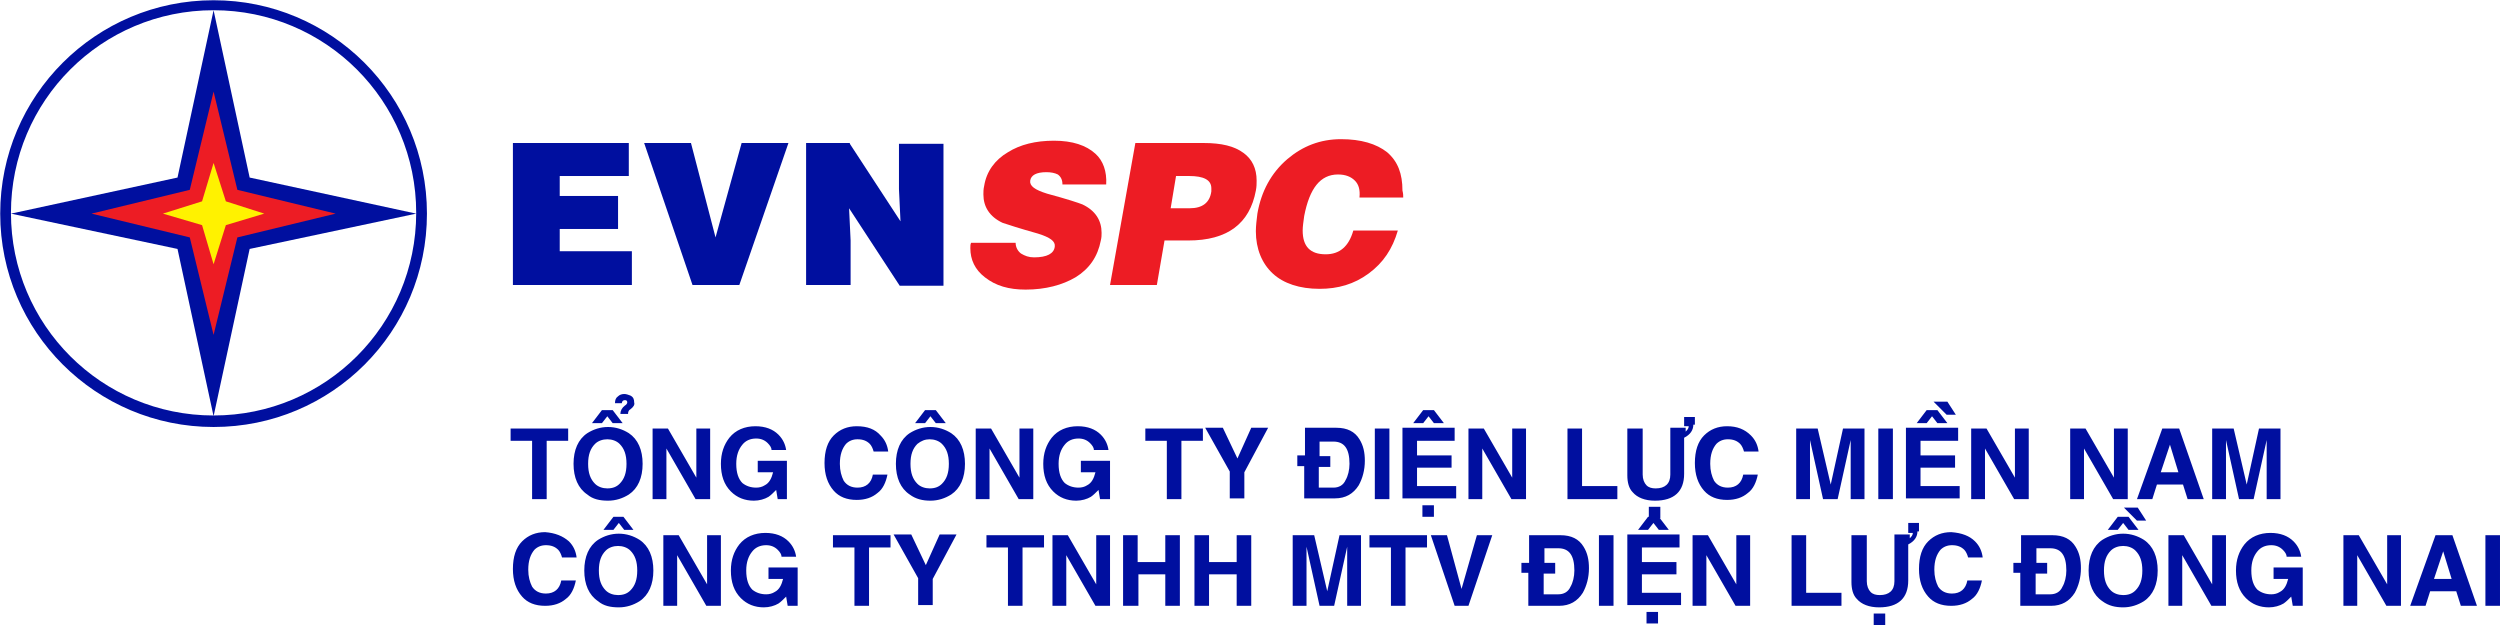
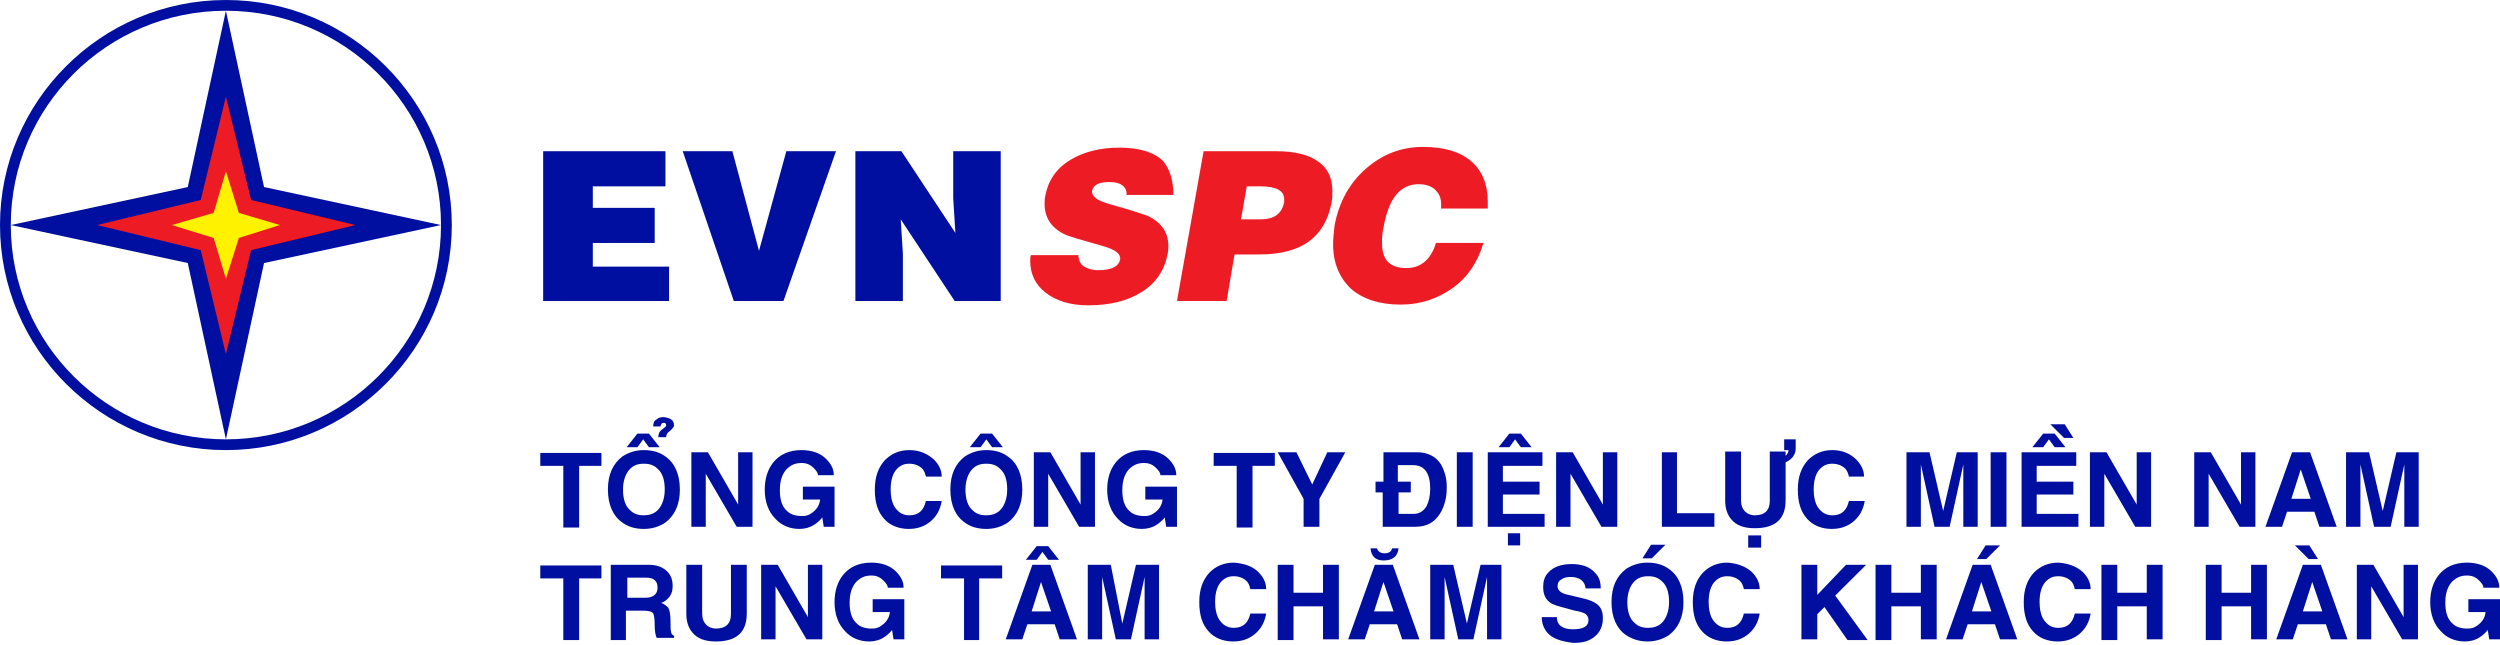
- <svg xmlns="http://www.w3.org/2000/svg" width="3166" height="792" viewBox="0 0 3166 792" fill="none">
-   <path fill-rule="evenodd" clip-rule="evenodd" d="M527.077 270.54L316.159 315.252L270.476 527.146L224.793 315.252L13.874 270.54L224.793 224.856L270.476 12.962L316.159 224.856L527.077 270.54Z" fill="#000F9F" />
-   <path fill-rule="evenodd" clip-rule="evenodd" d="M270.476 424.108L240.345 300.665L115.932 270.533L240.345 240.402L270.476 115.987L300.607 240.402L425.021 270.533L300.607 300.665L270.476 424.108Z" fill="#ED1C24" />
-   <path fill-rule="evenodd" clip-rule="evenodd" d="M270.476 0.318C419.188 0.318 540.685 120.845 540.685 270.532C540.685 420.218 420.16 540.745 270.476 540.745C121.764 540.745 0.268 420.218 0.268 270.532C0.268 120.845 121.764 0.318 270.476 0.318ZM270.476 12.954C128.568 12.954 13.875 127.649 13.875 269.56C13.875 411.47 128.568 526.165 270.476 526.165C412.384 526.165 527.077 411.47 527.077 269.56C527.077 127.649 412.384 12.954 270.476 12.954Z" fill="#000F9F" />
-   <path fill-rule="evenodd" clip-rule="evenodd" d="M270.478 334.675L255.898 285.104L206.328 270.524L255.898 254.972L270.478 206.373L286.029 254.972L334.627 270.524L286.029 285.104L270.478 334.675Z" fill="#FFF200" />
-   <path d="M799.228 360.925H649.545V181.106H796.312V222.902H708.835V248.174H782.705V289.97H708.835V318.157H800.2V360.925H799.228Z" fill="#000F9F" />
-   <path d="M876.988 360.925L815.753 181.106H875.044L906.147 300.662L939.194 181.106H998.485L936.278 360.925H876.988Z" fill="#000F9F" />
-   <path d="M1076.24 182.078L1140.39 280.249L1138.45 239.426V182.078H1194.82V361.896H1139.42L1075.27 263.726L1077.21 304.549V360.924H1020.84V181.106H1076.24V182.078Z" fill="#000F9F" />
-   <path d="M1400.88 233.588H1345.48C1345.48 227.756 1343.54 223.868 1339.65 220.952C1335.76 219.008 1330.9 218.036 1325.07 218.036C1312.43 218.036 1305.63 221.924 1304.66 228.728C1303.68 235.532 1310.49 240.392 1326.04 245.252C1351.31 252.056 1365.89 256.916 1370.75 258.86C1387.27 266.636 1395.05 279.272 1395.05 294.824C1395.05 297.74 1395.05 300.656 1394.08 304.544C1390.19 324.955 1379.5 340.507 1362 351.199C1345.48 360.919 1324.1 366.751 1298.82 366.751C1277.44 366.751 1260.92 361.891 1247.31 351.199C1234.67 341.479 1228.84 328.843 1228.84 314.263C1228.84 311.347 1228.84 309.403 1229.81 307.459H1286.19C1286.19 313.291 1289.1 318.152 1292.99 321.068C1297.85 323.984 1302.71 325.927 1309.52 325.927C1326.04 325.927 1334.79 321.067 1335.76 312.319C1336.73 305.515 1329.93 300.656 1314.38 295.796C1290.08 288.992 1275.5 284.132 1269.66 282.188C1253.14 274.412 1245.37 261.776 1245.37 246.224C1245.37 243.308 1245.37 239.42 1246.34 235.532C1249.25 217.064 1259.95 202.484 1276.47 192.764C1292.02 183.045 1311.46 178.185 1334.79 178.185C1358.11 178.185 1375.61 184.017 1387.27 194.709C1396.99 203.456 1401.85 217.064 1400.88 233.588Z" fill="#ED1C24" />
-   <path d="M1465.03 360.925H1405.74L1437.82 181.106H1524.32C1546.68 181.106 1563.2 184.995 1574.87 193.743C1585.56 201.518 1591.39 213.182 1591.39 228.734C1591.39 232.622 1591.39 236.51 1590.42 241.37C1582.64 283.166 1554.45 304.549 1504.88 304.549H1474.75L1465.03 360.925ZM1482.53 263.726H1506.83C1522.38 263.726 1532.1 256.922 1534.04 242.342C1534.04 241.37 1534.04 240.398 1534.04 238.454C1534.04 227.762 1524.32 222.902 1505.85 222.902H1489.33L1482.53 263.726Z" fill="#ED1C24" />
-   <path d="M1777.04 250.117H1721.64C1722.61 240.397 1720.66 233.593 1715.8 228.733C1710.94 223.873 1704.14 220.957 1694.42 220.957C1672.06 220.957 1658.46 238.453 1651.65 273.445C1650.68 280.249 1649.71 287.053 1649.71 291.913C1649.71 312.324 1659.43 322.044 1678.87 322.044C1696.36 322.044 1708.03 312.324 1713.86 291.913H1770.23C1763.43 315.24 1751.77 332.736 1733.3 346.344C1714.83 359.952 1694.42 365.784 1671.09 365.784C1645.82 365.784 1625.41 358.98 1611.8 346.344C1598.19 333.708 1590.42 315.24 1590.42 292.884C1590.42 286.08 1591.39 278.305 1592.36 270.529C1597.22 242.341 1609.86 219.013 1630.27 201.517C1649.71 184.994 1672.07 176.246 1698.31 176.246C1723.58 176.246 1743.02 182.078 1756.63 192.77C1770.23 204.433 1776.07 219.985 1776.07 241.369C1777.04 245.257 1777.04 247.201 1777.04 250.117Z" fill="#ED1C24" />
-   <path d="M692.314 558.248V632.119H673.846V558.248H646.631V542.696H719.529V558.248H692.314ZM743.828 626.287C732.165 618.511 726.333 604.903 726.333 587.408C726.333 569.912 732.165 556.304 743.828 548.528C751.604 543.668 760.352 540.752 770.072 540.752C779.792 540.752 788.539 543.668 796.315 548.528C807.978 556.304 813.811 569.912 813.811 587.408C813.811 604.903 807.978 618.511 796.315 626.287C788.539 631.147 779.792 634.063 770.072 634.063C759.38 634.063 750.632 632.119 743.828 626.287ZM753.548 562.136C747.716 567.968 744.8 575.744 744.8 587.408C744.8 599.072 747.716 606.847 753.548 612.679C757.436 616.567 763.268 618.511 769.099 618.511C775.903 618.511 780.764 616.567 784.651 612.679C790.483 606.847 793.399 599.072 793.399 587.408C793.399 575.744 790.483 567.968 784.651 562.136C780.764 558.248 774.931 556.304 769.099 556.304C763.268 556.304 757.436 558.248 753.548 562.136ZM775.903 519.368L788.539 535.892H775.903L769.099 527.144L762.296 535.892H749.66L762.296 519.368H775.903ZM798.259 518.396C796.315 519.368 795.343 521.312 795.343 524.228H785.623C785.623 520.34 787.567 516.452 791.455 513.536C793.399 512.564 794.371 510.62 794.371 509.648C794.371 507.705 793.399 506.732 791.455 506.732C789.511 506.732 787.567 507.705 787.567 510.621H778.819C778.819 506.733 779.791 503.816 782.707 501.872C784.651 499.928 787.567 498.957 790.483 498.957C793.399 498.957 795.343 499.929 798.259 500.901C802.147 502.845 803.119 505.761 803.119 509.648C804.091 512.564 802.147 515.48 798.259 518.396ZM881.849 604.903V542.696H899.344V632.119H880.877L843.942 567.968V632.119H826.446V542.696H845.886L881.849 604.903ZM959.607 599.071V583.52H996.542V632.119H984.878L982.934 620.455C979.046 624.343 976.13 627.259 973.214 629.203C968.354 632.119 961.551 634.063 954.747 634.063C943.083 634.063 933.364 630.175 925.588 622.399C916.84 613.651 912.952 601.987 912.952 587.408C912.952 573.8 916.84 563.108 923.644 554.36C931.42 544.64 943.083 539.78 956.691 539.78C969.326 539.78 979.046 543.668 985.85 550.472C991.682 556.304 994.598 563.108 995.57 569.912H977.102C977.102 566.996 975.158 564.08 972.243 561.164C968.355 557.276 963.495 555.332 957.663 555.332C949.887 555.332 944.055 558.248 940.167 563.108C935.308 568.94 932.391 576.716 932.391 587.408C932.391 599.072 935.308 606.847 940.167 611.707C945.027 615.595 950.859 617.539 957.663 617.539C961.551 617.539 965.438 616.567 968.354 614.623C974.186 611.707 977.103 605.876 979.046 598.1H959.607V599.071ZM1115.12 551.444C1120.95 557.276 1123.87 564.08 1124.84 571.856H1106.37C1105.4 567.968 1103.46 564.08 1101.52 562.136C1097.63 558.248 1092.77 556.304 1085.96 556.304C1080.13 556.304 1075.27 558.248 1071.38 562.136C1066.52 567.968 1063.61 575.744 1063.61 587.408C1063.61 596.156 1065.55 602.959 1068.47 608.791C1072.36 614.623 1078.19 617.539 1085.96 617.539C1096.66 617.539 1103.46 611.707 1105.4 601.015H1123.87C1121.93 610.735 1118.04 619.483 1111.23 624.343C1104.43 630.175 1095.68 633.091 1084.99 633.091C1072.36 633.091 1062.64 629.203 1055.83 621.427C1048.06 612.679 1044.17 601.015 1044.17 586.436C1044.17 570.884 1048.06 559.22 1055.83 551.444C1063.61 543.668 1073.33 539.78 1084.99 539.78C1098.6 539.78 1108.32 543.668 1115.12 551.444ZM1152.06 626.287C1140.39 618.511 1134.56 604.903 1134.56 587.408C1134.56 569.912 1140.39 556.304 1152.06 548.528C1159.83 543.668 1168.58 540.752 1178.3 540.752C1188.02 540.752 1196.77 543.668 1204.54 548.528C1216.21 556.304 1222.04 569.912 1222.04 587.408C1222.04 604.903 1216.21 618.511 1204.54 626.287C1196.77 631.147 1188.02 634.063 1178.3 634.063C1168.58 634.063 1159.83 632.119 1152.06 626.287ZM1161.78 562.136C1155.95 567.968 1153.03 575.744 1153.03 587.408C1153.03 599.072 1155.95 606.847 1161.78 612.679C1165.67 616.567 1171.5 618.511 1177.33 618.511C1184.13 618.511 1188.99 616.567 1192.88 612.679C1198.71 606.847 1201.63 599.072 1201.63 587.408C1201.63 575.744 1198.71 567.968 1192.88 562.136C1188.99 558.248 1183.16 556.304 1177.33 556.304C1171.5 556.304 1166.64 558.248 1161.78 562.136ZM1185.1 519.368L1197.74 535.892H1185.1L1178.3 527.144L1171.5 535.892H1158.86L1171.5 519.368H1185.1ZM1291.05 604.903V542.696H1308.55V632.119H1290.08L1253.14 567.968V632.119H1235.65V542.696H1255.09L1291.05 604.903ZM1368.81 599.071V583.52H1405.74V632.119H1393.11L1391.16 620.455C1387.28 624.343 1384.36 627.259 1381.44 629.203C1376.58 632.119 1369.78 634.063 1362.98 634.063C1351.31 634.063 1341.59 630.175 1333.82 622.399C1325.07 613.651 1321.18 601.987 1321.18 587.408C1321.18 573.8 1325.07 563.108 1331.87 554.36C1339.65 544.64 1351.31 539.78 1364.92 539.78C1377.56 539.78 1387.28 543.668 1394.08 550.472C1399.91 556.304 1402.83 563.108 1403.8 569.912H1385.33C1385.33 566.996 1383.39 564.08 1380.47 561.164C1376.58 557.276 1371.72 555.332 1365.89 555.332C1358.12 555.332 1352.28 558.248 1348.4 563.108C1343.54 568.94 1340.62 576.716 1340.62 587.408C1340.62 599.072 1343.54 606.847 1348.4 611.707C1353.26 615.595 1359.09 617.539 1365.89 617.539C1369.78 617.539 1373.67 616.567 1376.58 614.623C1382.42 611.707 1385.33 605.876 1387.28 598.1H1368.81V599.071ZM1496.14 558.248V632.119H1477.67V558.248H1450.45V542.696H1523.35V558.248H1496.14ZM1575.84 598.1V631.147H1557.37V597.128L1526.27 541.724H1548.62L1567.09 580.604L1584.59 541.724H1605.97L1575.84 598.1ZM1652.63 590.323H1642.91V576.716H1652.63V541.724H1692.48C1706.08 541.724 1715.8 546.584 1721.64 556.304C1726.49 564.08 1728.44 572.828 1728.44 583.52C1728.44 595.184 1725.52 605.875 1720.66 614.623C1713.86 625.315 1704.14 631.147 1690.53 631.147H1651.65V590.323H1652.63ZM1670.12 577.688H1684.7V591.296H1670.12V617.539H1688.59C1695.39 617.539 1701.22 614.623 1704.14 607.819C1707.06 602.96 1709 595.184 1709 587.408C1709 567.968 1702.2 559.22 1688.59 559.22H1671.09V577.688H1670.12ZM1759.54 542.696V632.119H1741.07V542.696H1759.54ZM1842.16 542.696V558.248H1794.53V576.716H1838.27V592.268H1794.53V615.595H1844.1V631.147H1776.07V541.724H1842.16V542.696ZM1815.92 519.368L1828.55 535.892H1815.92L1809.11 527.144L1802.31 535.892H1789.67L1802.31 519.368H1815.92ZM1815.92 639.895V654.475H1801.34V639.895H1815.92ZM1915.06 604.903V542.696H1932.55V632.119H1914.09L1877.15 567.968V632.119H1859.66V542.696H1879.1L1915.06 604.903ZM2003.51 542.696V615.595H2048.22V632.119H1985.04V542.696H2003.51ZM2144.44 537.836C2144.44 544.64 2140.56 550.472 2132.78 554.36V600.043C2132.78 622.399 2120.15 634.063 2095.85 634.063C2083.21 634.063 2073.49 630.175 2067.66 623.371C2062.8 618.511 2060.85 610.735 2060.85 601.987V542.696H2080.29V601.015C2080.29 606.847 2082.24 611.707 2085.15 614.623C2088.07 617.539 2091.96 618.511 2096.82 618.511C2108.48 618.511 2115.29 612.679 2115.29 601.015V541.724H2134.73V546.584C2136.67 544.64 2138.61 542.696 2138.61 539.78H2132.78V528.116H2146.39V537.836H2144.44ZM2102.65 641.839V656.419H2088.07V641.839H2102.65ZM2217.34 551.444C2223.17 557.276 2226.09 564.08 2227.06 571.856H2208.59C2207.62 567.968 2205.68 564.08 2203.74 562.136C2199.85 558.248 2194.99 556.304 2188.18 556.304C2182.35 556.304 2177.49 558.248 2173.6 562.136C2168.74 567.968 2165.83 575.744 2165.83 587.408C2165.83 596.156 2167.77 602.959 2170.69 608.791C2174.58 614.623 2180.41 617.539 2188.18 617.539C2198.88 617.539 2205.68 611.707 2207.62 601.015H2226.09C2224.15 610.735 2220.26 619.483 2213.45 624.343C2206.65 630.175 2197.9 633.091 2187.21 633.091C2174.58 633.091 2164.86 629.203 2158.05 621.427C2150.28 612.679 2146.39 601.015 2146.39 586.436C2146.39 570.884 2150.28 559.22 2158.05 551.444C2165.83 543.668 2175.55 539.78 2187.21 539.78C2199.85 539.78 2209.57 543.668 2217.34 551.444ZM2361.19 542.696V632.119H2343.7V557.276L2327.18 632.119H2308.71L2292.18 557.276V632.119H2274.69V542.696H2301.9L2318.43 613.651L2333.98 542.696H2361.19ZM2397.16 542.696V632.119H2378.69V542.696H2397.16ZM2479.78 542.696V558.248H2432.15V576.716H2475.89V592.268H2432.15V615.595H2481.72V631.147H2413.68V541.724H2479.78V542.696ZM2453.53 519.368L2466.17 535.892H2453.53L2446.73 527.144L2439.92 535.892H2427.29L2439.92 519.368H2453.53ZM2465.2 525.2L2448.67 508.676H2466.17L2476.86 525.2H2465.2ZM2551.7 604.903V542.696H2569.2V632.119H2550.73L2513.8 567.968V632.119H2496.3V542.696H2515.74L2551.7 604.903ZM2677.09 604.903V542.696H2694.58V632.119H2676.11L2639.18 567.968V632.119H2621.68V542.696H2641.12L2677.09 604.903ZM2731.52 613.651L2725.69 632.119H2706.25L2738.32 542.696H2759.7L2790.81 632.119H2770.4L2764.56 613.651H2731.52ZM2748.04 563.108L2736.38 598.1H2758.73L2748.04 563.108ZM2888.01 542.696V632.119H2870.51V557.276L2853.99 632.119H2835.52L2818.99 557.276V632.119H2801.5V542.696H2828.71L2845.24 613.651L2860.79 542.696H2888.01Z" fill="#000F9F" />
-   <path d="M720.499 685.569C726.331 691.401 729.247 698.204 730.219 705.98H711.752C710.78 702.092 708.836 698.204 706.892 696.26C703.004 692.372 698.144 690.429 691.34 690.429C685.508 690.429 680.648 692.372 676.76 696.26C671.9 702.092 668.984 709.868 668.984 721.532C668.984 730.28 670.928 737.084 673.844 742.916C677.732 748.748 683.564 751.664 691.34 751.664C702.031 751.664 708.835 745.832 710.779 735.14H729.247C727.303 744.86 723.415 753.608 716.611 758.468C709.808 764.3 701.06 767.216 690.368 767.216C677.732 767.216 668.013 763.327 661.209 755.552C653.433 746.804 649.545 735.14 649.545 720.56C649.545 705.008 653.433 693.345 661.209 685.569C668.985 677.793 678.704 673.905 690.368 673.905C703.004 674.877 712.723 678.765 720.499 685.569ZM757.434 761.384C745.77 753.608 739.938 740 739.938 722.504C739.938 705.008 745.77 691.401 757.434 683.625C765.21 678.765 773.957 675.849 783.677 675.849C793.397 675.849 802.145 678.765 809.921 683.625C821.584 691.401 827.416 705.008 827.416 722.504C827.416 740 821.584 753.608 809.921 761.384C802.145 766.243 793.397 769.159 783.677 769.159C772.986 769.159 764.238 767.215 757.434 761.384ZM767.154 697.232C761.322 703.064 758.406 710.84 758.406 722.504C758.406 734.168 761.322 741.944 767.154 747.776C771.041 751.664 776.874 753.608 782.706 753.608C789.509 753.608 794.369 751.664 798.257 747.776C804.089 741.944 807.005 734.168 807.005 722.504C807.005 710.84 804.089 703.064 798.257 697.232C794.369 693.345 788.537 691.401 782.706 691.401C776.874 691.401 771.041 693.345 767.154 697.232ZM789.509 654.465L802.145 670.989H790.481L783.677 662.241L776.873 670.989H764.238L776.873 654.465H789.509ZM895.454 740V677.793H912.95V767.216H894.483L857.548 703.064V767.216H840.052V677.793H859.491L895.454 740ZM973.212 734.168V718.616H1010.15V767.216H997.512L995.568 755.552C991.68 759.44 988.764 762.355 985.848 764.299C980.988 767.215 974.184 769.159 967.381 769.159C955.717 769.159 945.997 765.272 938.221 757.496C929.474 748.748 925.586 737.084 925.586 722.504C925.586 708.896 929.473 698.205 936.277 689.457C944.053 679.737 955.717 674.877 969.325 674.877C981.96 674.877 991.68 678.765 998.484 685.569C1004.32 691.401 1007.23 698.205 1008.2 705.009H989.736C989.736 702.093 987.792 699.176 984.876 696.26C980.988 692.372 976.128 690.429 970.296 690.429C962.521 690.429 956.689 693.345 952.801 698.205C947.941 704.036 945.025 711.812 945.025 722.504C945.025 734.168 947.941 741.944 952.801 746.804C957.661 750.692 963.493 752.636 970.296 752.636C974.184 752.636 978.072 751.664 980.988 749.72C986.82 746.804 989.736 740.972 991.68 733.196H973.212V734.168ZM1100.54 693.345V767.216H1082.07V693.345H1054.86V677.793H1127.76V693.345H1100.54ZM1181.21 733.196V766.243H1162.75V732.224L1131.64 676.821H1154L1172.47 715.7L1189.96 676.821H1211.35L1181.21 733.196ZM1294.94 693.345V767.216H1276.47V693.345H1249.25V677.793H1322.15V693.345H1294.94ZM1388.25 740V677.793H1405.74V767.216H1387.27L1350.34 703.064V767.216H1332.84V677.793H1352.28L1388.25 740ZM1476.69 727.364H1441.7V767.216H1422.26V677.793H1440.73V711.812H1475.72V677.793H1494.19V767.216H1475.72V727.364H1476.69ZM1566.12 727.364H1531.13V767.216H1512.66V677.793H1531.13V711.812H1566.12V677.793H1584.58V767.216H1566.12V727.364ZM1723.58 677.793V767.216H1706.08V692.373L1689.56 767.216H1671.09L1654.57 692.373V767.216H1637.07V677.793H1664.29L1680.81 748.748L1696.36 677.793H1723.58ZM1779.95 693.345V767.216H1761.48V693.345H1734.27V677.793H1807.17V693.345H1779.95ZM1850.9 745.832L1870.34 677.793H1889.78L1859.65 767.216H1842.16L1812.03 677.793H1832.44L1850.9 745.832ZM1936.44 725.42H1926.72V712.784H1936.44V677.793H1976.29C1989.9 677.793 1999.62 682.653 2005.45 692.373C2010.31 700.148 2012.25 708.896 2012.25 719.588C2012.25 731.252 2009.34 741.944 2004.48 750.692C1997.67 761.383 1987.95 767.216 1974.35 767.216H1935.47V725.42H1936.44ZM1954.91 712.784H1969.49V726.392H1954.91V752.636H1973.37C1980.18 752.636 1986.01 749.72 1988.93 742.916C1991.84 738.056 1993.79 730.28 1993.79 722.504C1993.79 703.064 1986.98 694.317 1973.37 694.317H1955.88V712.784H1954.91ZM2043.36 677.793V767.216H2024.89V677.793H2043.36ZM2126.95 677.793V693.345H2079.32V711.812H2123.06V727.364H2079.32V750.692H2128.89V766.243H2060.85V676.821H2126.95V677.793ZM2100.7 654.465L2113.34 670.989H2100.7L2093.9 662.241L2087.09 670.989H2074.46L2087.09 654.465H2100.7ZM2099.73 774.991V789.571H2085.15V774.991H2099.73ZM2198.87 740V677.793H2216.37V767.216H2197.9L2160.96 703.064V767.216H2143.47V677.793H2162.91L2198.87 740ZM2287.32 677.793V750.692H2332.03V767.216H2268.85V677.793H2287.32ZM2428.26 672.933C2428.26 679.737 2424.37 685.569 2416.59 689.457V735.14C2416.59 757.495 2403.96 769.159 2379.66 769.159C2367.02 769.159 2357.3 765.272 2351.47 758.468C2346.61 753.608 2344.67 745.832 2344.67 737.084V677.793H2364.11V736.112C2364.11 741.944 2366.05 746.804 2368.97 749.72C2371.88 752.636 2375.77 753.608 2380.63 753.608C2392.29 753.608 2399.1 747.776 2399.1 736.112V676.821H2418.54V681.681C2420.48 679.737 2422.43 677.793 2422.43 674.877H2416.59V662.241H2430.2V672.933H2428.26ZM2387.44 776.935V791.515H2372.86V776.935H2387.44ZM2501.16 685.569C2506.99 691.401 2509.9 698.204 2510.88 705.98H2492.41C2491.44 702.092 2489.49 698.204 2487.55 696.26C2483.66 692.372 2478.8 690.429 2472 690.429C2466.16 690.429 2461.3 692.372 2457.42 696.26C2452.56 702.092 2449.64 709.868 2449.64 721.532C2449.64 730.28 2451.58 737.084 2454.5 742.916C2458.39 748.748 2464.22 751.664 2472 751.664C2482.69 751.664 2489.49 745.832 2491.44 735.14H2509.9C2507.96 744.86 2504.07 753.608 2497.27 758.468C2490.46 764.3 2481.72 767.216 2471.02 767.216C2458.39 767.216 2448.67 763.327 2441.87 755.552C2434.09 746.804 2430.2 735.14 2430.2 720.56C2430.2 705.008 2434.09 693.345 2441.87 685.569C2449.64 677.793 2459.36 673.905 2471.02 673.905C2484.63 674.877 2494.35 678.765 2501.16 685.569ZM2559.47 725.42H2549.75V712.784H2559.47V677.793H2599.32C2612.93 677.793 2622.65 682.653 2628.48 692.373C2633.34 700.148 2635.29 708.896 2635.29 719.588C2635.29 731.252 2632.37 741.944 2627.51 750.692C2620.71 761.383 2610.99 767.216 2597.38 767.216H2558.5V725.42H2559.47ZM2577.94 712.784H2592.52V726.392H2577.94V752.636H2596.41C2603.21 752.636 2609.05 749.72 2611.96 742.916C2614.88 738.056 2616.82 730.28 2616.82 722.504C2616.82 703.064 2610.02 694.317 2596.41 694.317H2578.91V712.784H2577.94ZM2662.5 761.384C2650.84 753.608 2645.01 740 2645.01 722.504C2645.01 705.008 2650.84 691.401 2662.5 683.625C2670.28 678.765 2679.03 675.849 2688.75 675.849C2698.47 675.849 2707.21 678.765 2714.99 683.625C2726.65 691.401 2732.49 705.008 2732.49 722.504C2732.49 740 2726.65 753.608 2714.99 761.384C2707.21 766.243 2698.47 769.159 2688.75 769.159C2679.03 769.159 2670.28 767.215 2662.5 761.384ZM2673.19 697.232C2667.36 703.064 2664.45 710.84 2664.45 722.504C2664.45 734.168 2667.36 741.944 2673.19 747.776C2677.08 751.664 2682.92 753.608 2688.75 753.608C2695.55 753.608 2700.41 751.664 2704.3 747.776C2710.13 741.944 2713.05 734.168 2713.05 722.504C2713.05 710.84 2710.13 703.064 2704.3 697.232C2700.41 693.345 2694.58 691.401 2688.75 691.401C2682.92 691.401 2677.08 693.345 2673.19 697.232ZM2695.55 654.465L2708.19 670.989H2695.55L2688.75 662.241L2681.94 670.989H2669.31L2681.94 654.465H2695.55ZM2706.24 659.325L2689.72 642.801H2707.21L2717.91 659.325H2706.24ZM2801.5 740V677.793H2818.99V767.216H2800.52L2763.59 703.064V767.216H2746.09V677.793H2765.53L2801.5 740ZM2879.25 734.168V718.616H2916.19V767.216H2903.55L2901.61 755.552C2897.72 759.44 2894.8 762.355 2891.89 764.299C2887.03 767.215 2880.23 769.159 2873.42 769.159C2861.76 769.159 2852.04 765.272 2844.26 757.496C2835.52 748.748 2831.63 737.084 2831.63 722.504C2831.63 708.896 2835.51 698.205 2842.32 689.457C2850.09 679.737 2861.76 674.877 2875.37 674.877C2888 674.877 2897.72 678.765 2904.52 685.569C2910.36 691.401 2913.27 698.205 2914.24 705.009H2895.78C2895.78 702.093 2893.83 699.176 2890.92 696.26C2887.03 692.372 2882.17 690.429 2876.34 690.429C2868.56 690.429 2862.73 693.345 2858.84 698.205C2853.98 704.036 2851.07 711.812 2851.07 722.504C2851.07 734.168 2853.98 741.944 2858.84 746.804C2863.7 750.692 2869.53 752.636 2876.34 752.636C2880.23 752.636 2884.11 751.664 2887.03 749.72C2892.86 746.804 2895.78 740.972 2897.72 733.196H2879.25V734.168ZM3023.11 740V677.793H3040.6V767.216H3022.13L2985.2 703.064V767.216H2967.7V677.793H2987.14L3023.11 740ZM3077.54 748.748L3071.7 767.216H3052.26L3084.34 677.793H3105.72L3136.83 767.216H3116.42L3110.58 748.748H3077.54ZM3094.06 698.205L3082.4 733.196H3104.75L3094.06 698.205ZM3165.99 677.793V767.216H3147.52V677.793H3165.99Z" fill="#000F9F" />
+ <svg xmlns="http://www.w3.org/2000/svg" width="194" height="50" viewBox="0 0 194 50" fill="none">
+   <path fill-rule="evenodd" clip-rule="evenodd" d="M34.222 17.464L20.489 20.411L17.53 34.093L14.571 20.411L0.837 17.464L14.571 14.516L17.53 0.834L20.489 14.516L34.222 17.464Z" fill="#000F9F" />
+   <path fill-rule="evenodd" clip-rule="evenodd" d="M17.53 27.475L15.576 19.411L7.537 17.464L15.576 15.518L17.53 7.509L19.484 15.518L27.579 17.464L19.484 19.411L17.53 27.475Z" fill="#ED1C24" />
+   <path fill-rule="evenodd" clip-rule="evenodd" d="M17.53 0C27.188 0 35.06 7.842 35.06 17.464C35.06 27.086 27.188 34.928 17.53 34.928C7.872 34.928 0 27.086 0 17.464C0 7.842 7.872 0 17.53 0ZM17.53 0.834C8.318 0.834 0.837 8.287 0.837 17.464C0.837 26.641 8.318 34.093 17.53 34.093C26.741 34.093 34.222 26.641 34.222 17.464C34.222 8.287 26.741 0.834 17.53 0.834Z" fill="#000F9F" />
+   <path fill-rule="evenodd" clip-rule="evenodd" d="M17.53 21.636L16.581 18.465L13.343 17.464L16.581 16.519L17.53 13.293L18.535 16.519L21.717 17.464L18.535 18.465L17.53 21.636Z" fill="#FFF200" />
+   <path d="M51.919 23.359H42.149V11.735H51.64V14.461H46.002V16.129H50.803V18.854H46.002V20.69H51.919V23.359Z" fill="#000F9F" />
+   <path d="M56.944 23.359L52.98 11.735H56.832L58.898 19.466L61.019 11.735H64.871L60.796 23.359H56.944Z" fill="#000F9F" />
+   <path d="M69.951 11.735L74.138 18.076L73.971 15.406V11.735H77.656V23.359H74.083L69.895 17.019L70.063 19.689V23.359H66.378V11.735H69.951Z" fill="#000F9F" />
+   <path d="M91.055 15.128H87.426C87.426 14.739 87.314 14.516 87.035 14.349C86.812 14.182 86.477 14.127 86.086 14.127C85.248 14.127 84.858 14.349 84.746 14.794C84.69 15.239 85.137 15.573 86.142 15.851C87.761 16.296 88.71 16.629 89.045 16.741C90.105 17.241 90.664 18.02 90.664 19.077C90.664 19.244 90.664 19.466 90.608 19.688C90.385 20.968 89.659 22.024 88.542 22.692C87.481 23.359 86.086 23.693 84.467 23.693C83.071 23.693 81.955 23.359 81.117 22.692C80.336 22.08 79.945 21.246 79.945 20.245C79.945 20.078 79.945 19.911 80.001 19.8H83.685C83.685 20.189 83.853 20.523 84.132 20.689C84.411 20.856 84.802 20.968 85.193 20.968C86.253 20.968 86.812 20.689 86.923 20.133C86.979 19.688 86.532 19.355 85.528 19.077C83.964 18.632 82.96 18.354 82.624 18.187C81.564 17.686 81.061 16.852 81.061 15.851C81.061 15.628 81.061 15.406 81.117 15.183C81.341 14.015 81.955 13.07 83.071 12.402C84.076 11.791 85.36 11.457 86.867 11.457C88.375 11.457 89.547 11.791 90.273 12.514C90.775 13.126 91.055 14.015 91.055 15.128Z" fill="#ED1C24" />
+   <path d="M95.186 23.359H91.334L93.399 11.735H99.038C100.489 11.735 101.606 12.013 102.331 12.57C103.057 13.07 103.392 13.849 103.392 14.85C103.392 15.128 103.392 15.351 103.336 15.684C102.834 18.409 100.992 19.744 97.754 19.744H95.8L95.186 23.359ZM96.302 17.019H97.865C98.87 17.019 99.484 16.574 99.652 15.684C99.652 15.629 99.652 15.517 99.652 15.462C99.652 14.794 99.038 14.461 97.809 14.461H96.749L96.302 17.019Z" fill="#ED1C24" />
+   <path d="M115.451 16.184H111.822C111.878 15.573 111.767 15.128 111.432 14.794C111.152 14.46 110.65 14.293 110.092 14.293C108.64 14.293 107.747 15.406 107.356 17.686C107.245 18.131 107.245 18.52 107.245 18.854C107.245 20.189 107.859 20.801 109.143 20.801C110.259 20.801 111.041 20.133 111.432 18.854H115.116C114.67 20.356 113.888 21.524 112.716 22.358C111.543 23.192 110.203 23.637 108.696 23.637C107.021 23.637 105.737 23.192 104.844 22.414C103.951 21.579 103.448 20.411 103.448 18.965C103.448 18.52 103.504 18.02 103.56 17.519C103.895 15.684 104.732 14.182 106.016 13.07C107.3 11.957 108.752 11.401 110.427 11.401C112.101 11.401 113.33 11.791 114.167 12.514C115.005 13.237 115.451 14.293 115.451 15.628C115.451 15.851 115.451 16.018 115.451 16.184Z" fill="#ED1C24" />
+   <path d="M44.941 36.151V40.934H43.713V36.151H41.926V35.15H46.672V36.151H44.941ZM48.291 40.545C47.565 40.044 47.174 39.154 47.174 37.986C47.174 36.819 47.565 35.984 48.291 35.428C48.793 35.094 49.351 34.928 49.965 34.928C50.635 34.928 51.194 35.094 51.64 35.428C52.366 35.929 52.757 36.819 52.757 37.986C52.757 39.154 52.366 39.989 51.64 40.545C51.138 40.879 50.58 41.045 49.965 41.045C49.295 41.045 48.737 40.879 48.291 40.545ZM48.905 36.374C48.57 36.707 48.346 37.264 48.346 37.986C48.346 38.709 48.514 39.266 48.905 39.599C49.184 39.877 49.519 39.989 49.965 39.989C50.356 39.989 50.747 39.877 51.026 39.599C51.361 39.266 51.584 38.709 51.584 37.986C51.584 37.264 51.417 36.707 51.026 36.374C50.747 36.096 50.412 35.984 49.965 35.984C49.519 35.984 49.184 36.096 48.905 36.374ZM50.356 33.648L51.194 34.705H50.356L49.91 34.093L49.463 34.705H48.626L49.463 33.648H50.356ZM51.864 33.537C51.752 33.648 51.696 33.76 51.696 33.926H51.082C51.082 33.648 51.194 33.426 51.473 33.259C51.584 33.148 51.696 33.092 51.696 33.036C51.696 32.87 51.64 32.814 51.529 32.814C51.361 32.814 51.305 32.87 51.249 33.092H50.691C50.691 32.814 50.747 32.647 50.97 32.536C51.082 32.425 51.249 32.369 51.473 32.369C51.64 32.369 51.808 32.425 51.975 32.48C52.199 32.592 52.31 32.758 52.31 33.036C52.254 33.203 52.087 33.37 51.864 33.537ZM57.279 39.154V35.094H58.395V40.879H57.167L54.767 36.763V40.879H53.65V35.094H54.934L57.279 39.154ZM62.303 38.765V37.764H64.76V40.879H63.922L63.811 40.156C63.587 40.434 63.364 40.6 63.197 40.712C62.861 40.934 62.471 41.045 62.024 41.045C61.298 41.045 60.628 40.767 60.182 40.267C59.623 39.711 59.344 38.932 59.344 37.986C59.344 37.152 59.568 36.429 60.014 35.873C60.517 35.261 61.242 34.928 62.192 34.928C62.973 34.928 63.643 35.15 64.09 35.595C64.481 35.984 64.704 36.374 64.704 36.874H63.476C63.476 36.707 63.364 36.54 63.141 36.318C62.861 36.04 62.582 35.929 62.192 35.929C61.689 35.929 61.354 36.096 61.019 36.429C60.684 36.819 60.517 37.319 60.517 38.042C60.517 38.765 60.684 39.321 61.075 39.655C61.354 39.933 61.745 40.044 62.247 40.044C62.527 40.044 62.75 39.989 62.973 39.822C63.308 39.599 63.587 39.266 63.643 38.765H62.303ZM72.464 35.651C72.855 36.04 73.078 36.485 73.078 36.985H71.85C71.794 36.707 71.682 36.485 71.571 36.374C71.347 36.151 71.012 35.984 70.566 35.984C70.175 35.984 69.896 36.096 69.617 36.374C69.282 36.707 69.114 37.264 69.114 37.986C69.114 38.543 69.226 39.043 69.449 39.377C69.728 39.766 70.063 39.989 70.566 39.989C71.291 39.989 71.682 39.599 71.85 38.876H73.078C72.966 39.544 72.687 40.044 72.24 40.434C71.794 40.823 71.236 41.045 70.51 41.045C69.728 41.045 69.058 40.767 68.612 40.267C68.109 39.711 67.886 38.988 67.886 37.986C67.886 36.985 68.165 36.262 68.668 35.706C69.17 35.206 69.784 34.928 70.566 34.928C71.347 34.928 71.961 35.206 72.464 35.651ZM74.864 40.545C74.139 40.044 73.748 39.154 73.748 37.986C73.748 36.819 74.139 35.984 74.864 35.428C75.367 35.094 75.925 34.928 76.539 34.928C77.209 34.928 77.767 35.094 78.214 35.428C78.94 35.929 79.331 36.819 79.331 37.986C79.331 39.154 78.94 39.989 78.214 40.545C77.712 40.879 77.153 41.045 76.539 41.045C75.869 41.045 75.311 40.879 74.864 40.545ZM75.478 36.374C75.144 36.707 74.92 37.264 74.92 37.986C74.92 38.709 75.088 39.266 75.478 39.599C75.758 39.877 76.093 39.989 76.539 39.989C76.93 39.989 77.321 39.877 77.6 39.599C77.935 39.266 78.158 38.709 78.158 37.986C78.158 37.264 77.991 36.707 77.6 36.374C77.321 36.096 76.986 35.984 76.539 35.984C76.093 35.984 75.758 36.096 75.478 36.374ZM76.986 33.648L77.823 34.705H76.986L76.539 34.093L76.093 34.705H75.255L76.093 33.648H76.986ZM83.853 39.154V35.094H84.969V40.879H83.741L81.34 36.763V40.879H80.224V35.094H81.508L83.853 39.154ZM88.877 38.765V37.764H91.334V40.879H90.496L90.384 40.156C90.161 40.434 89.938 40.6 89.77 40.712C89.435 40.934 89.044 41.045 88.598 41.045C87.872 41.045 87.202 40.767 86.756 40.267C86.197 39.711 85.918 38.932 85.918 37.986C85.918 37.152 86.141 36.429 86.588 35.873C87.091 35.261 87.816 34.928 88.765 34.928C89.547 34.928 90.217 35.15 90.663 35.595C91.054 35.984 91.278 36.374 91.278 36.874H90.049C90.049 36.707 89.938 36.54 89.715 36.318C89.435 36.04 89.156 35.929 88.765 35.929C88.263 35.929 87.928 36.096 87.593 36.429C87.258 36.819 87.091 37.319 87.091 38.042C87.091 38.765 87.258 39.321 87.649 39.655C87.928 39.933 88.319 40.044 88.821 40.044C89.1 40.044 89.324 39.989 89.547 39.822C89.882 39.599 90.161 39.266 90.217 38.765H88.877ZM97.195 36.151V40.934H95.967V36.151H94.181V35.15H98.926V36.151H97.195ZM102.387 38.709V40.879H101.159V38.709L99.149 35.094H100.601L101.829 37.597L103.001 35.094H104.397L102.387 38.709ZM107.356 38.209H106.742V37.375H107.356V35.094H109.924C110.817 35.094 111.431 35.428 111.822 36.04C112.101 36.54 112.269 37.097 112.269 37.82C112.269 38.598 112.101 39.266 111.766 39.822C111.32 40.545 110.706 40.879 109.812 40.879H107.3V38.209H107.356ZM108.528 37.375H109.477V38.209H108.528V39.877H109.701C110.147 39.877 110.482 39.655 110.706 39.266C110.873 38.932 110.985 38.487 110.985 37.931C110.985 36.707 110.538 36.096 109.645 36.096H108.472V37.375H108.528ZM114.279 35.094V40.879H113.05V35.094H114.279ZM119.694 35.094V36.151H116.623V37.375H119.47V38.376H116.623V39.877H119.861V40.879H115.451V35.094H119.694ZM118.019 33.648L118.856 34.705H118.019L117.572 34.093L117.126 34.705H116.288L117.126 33.648H118.019ZM117.963 41.379V42.325H117.014V41.379H117.963ZM124.383 39.154V35.094H125.5V40.879H124.272L121.871 36.763V40.879H120.754V35.094H122.039L124.383 39.154ZM130.133 35.094V39.822H133.036V40.879H128.961V35.094H130.133ZM139.345 34.816C139.345 35.261 139.066 35.651 138.563 35.873V38.821C138.563 40.267 137.782 40.99 136.163 40.99C135.325 40.99 134.711 40.767 134.321 40.267C134.041 39.933 133.874 39.432 133.874 38.876V35.039H135.102V38.821C135.102 39.21 135.214 39.488 135.437 39.711C135.605 39.877 135.884 39.989 136.163 39.989C136.944 39.989 137.335 39.599 137.335 38.876V35.039H138.563V35.373C138.731 35.206 138.787 35.094 138.787 34.928H138.452V34.093H139.345V34.816ZM136.665 41.546V42.492H135.66V41.546H136.665ZM144.034 35.651C144.425 36.04 144.649 36.485 144.649 36.985H143.476C143.42 36.707 143.309 36.485 143.197 36.374C142.974 36.151 142.639 35.984 142.192 35.984C141.801 35.984 141.522 36.096 141.243 36.374C140.908 36.707 140.741 37.264 140.741 37.986C140.741 38.543 140.852 39.043 141.076 39.377C141.355 39.766 141.69 39.989 142.192 39.989C142.918 39.989 143.309 39.599 143.476 38.876H144.704C144.593 39.544 144.314 40.044 143.867 40.434C143.42 40.823 142.862 41.045 142.136 41.045C141.355 41.045 140.685 40.767 140.238 40.267C139.736 39.711 139.512 38.988 139.512 37.986C139.512 36.985 139.792 36.262 140.294 35.706C140.797 35.206 141.411 34.928 142.192 34.928C142.974 34.928 143.588 35.206 144.034 35.651ZM153.469 35.094V40.879H152.353V36.04L151.292 40.879H150.12L149.059 36.04V40.879H147.942V35.094H149.729L150.79 39.655L151.85 35.094H153.469ZM155.702 35.094V40.879H154.474V35.094H155.702ZM161.118 35.094V36.151H158.047V37.375H160.894V38.376H158.047V39.877H161.285V40.879H156.875V35.094H161.118ZM159.443 33.648L160.28 34.705H159.443L158.996 34.093L158.55 34.705H157.712L158.55 33.648H159.443ZM160.169 33.982L159.108 32.925H160.224L160.894 33.982H160.169ZM165.807 39.154V35.094H166.924V40.879H165.695L163.295 36.763V40.879H162.178V35.094H163.462L165.807 39.154ZM173.902 39.154V35.094H175.019V40.879H173.79L171.39 36.763V40.879H170.273V35.094H171.557L173.902 39.154ZM177.475 39.711L177.084 40.879H175.8L177.866 35.094H179.262L181.327 40.879H179.987L179.596 39.711H177.475ZM178.536 36.429L177.81 38.709H179.317L178.536 36.429ZM187.691 35.094V40.879H186.575V36.04L185.514 40.879H184.23L183.169 36.04V40.879H182.053V35.094H183.839L184.9 39.655L185.961 35.094H187.691Z" fill="#000F9F" />
+   <path d="M44.941 44.883V49.667H43.713V44.883H41.926V43.882H46.672V44.883H44.941ZM47.397 49.667V43.827H50.356C51.026 43.827 51.529 44.049 51.864 44.439C52.087 44.717 52.199 45.05 52.199 45.44C52.199 45.773 52.143 46.051 51.975 46.274C51.808 46.496 51.584 46.719 51.305 46.775C51.584 46.886 51.752 47.053 51.864 47.164C51.975 47.386 52.031 47.72 52.031 48.221C52.031 48.666 52.031 48.944 52.087 49.055C52.087 49.222 52.199 49.277 52.31 49.333V49.5H50.97C50.859 49.333 50.803 48.944 50.803 48.443C50.803 47.998 50.747 47.72 50.691 47.609C50.58 47.442 50.3 47.386 49.854 47.386H48.57V49.667H47.397ZM48.626 46.385H50.077C50.691 46.385 51.026 46.107 51.026 45.607C51.026 45.106 50.747 44.828 50.189 44.828H48.681V46.385H48.626ZM57.949 43.827V47.609C57.949 49.055 57.167 49.778 55.548 49.778C54.711 49.778 54.097 49.555 53.706 49.055C53.427 48.721 53.259 48.221 53.259 47.664V43.827H54.487V47.609C54.487 47.998 54.599 48.276 54.822 48.499C54.99 48.666 55.269 48.777 55.548 48.777C56.33 48.777 56.721 48.387 56.721 47.664V43.827H57.949ZM62.694 47.887V43.827H63.811V49.611H62.582L60.182 45.495V49.611H59.065V43.827H60.349L62.694 47.887ZM67.719 47.498V46.496H70.175V49.611H69.338L69.226 48.888C69.002 49.166 68.779 49.333 68.612 49.444C68.277 49.667 67.886 49.778 67.439 49.778C66.714 49.778 66.044 49.5 65.597 48.999C65.039 48.443 64.76 47.664 64.76 46.719C64.76 45.885 64.983 45.162 65.43 44.605C65.932 43.994 66.658 43.66 67.607 43.66C68.388 43.66 69.058 43.882 69.505 44.327C69.896 44.717 70.119 45.106 70.119 45.607H68.891C68.891 45.44 68.779 45.273 68.556 45.05C68.277 44.772 67.998 44.661 67.607 44.661C67.104 44.661 66.769 44.828 66.434 45.162C66.1 45.551 65.932 46.051 65.932 46.775C65.932 47.498 66.1 48.054 66.49 48.387C66.769 48.666 67.16 48.777 67.663 48.777C67.942 48.777 68.165 48.721 68.388 48.554C68.723 48.332 69.002 47.998 69.058 47.498H67.719ZM75.981 44.883V49.667H74.809V44.883H73.022V43.882H77.767V44.883H75.981ZM79.721 48.443L79.331 49.611H78.047L80.112 43.827H81.508L83.573 49.611H82.234L81.843 48.443H79.721ZM81.34 42.381L82.178 43.438H81.34L80.894 42.826L80.447 43.438H79.61L80.447 42.381H81.34ZM80.782 45.162L80.056 47.442H81.564L80.782 45.162ZM89.938 43.827V49.611H88.821V44.772L87.76 49.611H86.588L85.527 44.772V49.611H84.411V43.827H86.197L87.091 48.387L88.151 43.827H89.938ZM97.642 44.383C98.033 44.772 98.256 45.217 98.256 45.718H97.028C96.972 45.44 96.86 45.217 96.749 45.106C96.525 44.883 96.19 44.717 95.744 44.717C95.353 44.717 95.074 44.828 94.795 45.106C94.46 45.44 94.292 45.996 94.292 46.719C94.292 47.275 94.404 47.776 94.627 48.109C94.906 48.499 95.241 48.721 95.744 48.721C96.47 48.721 96.86 48.332 97.028 47.609H98.256C98.144 48.276 97.865 48.777 97.419 49.166C96.972 49.555 96.414 49.778 95.688 49.778C94.906 49.778 94.237 49.5 93.79 48.999C93.287 48.443 93.064 47.72 93.064 46.719C93.064 45.718 93.343 44.995 93.846 44.439C94.348 43.938 94.962 43.66 95.744 43.66C96.525 43.716 97.195 43.938 97.642 44.383ZM102.666 47.053H100.377V49.667H99.149V43.827H100.377V45.996H102.666V43.827H103.895V49.611H102.666V47.053ZM106.295 48.443L105.904 49.611H104.62L106.686 43.827H108.082L110.147 49.611H108.807L108.417 48.443H106.295ZM107.412 42.937C107.747 42.937 107.97 42.826 108.026 42.548H108.528C108.472 43.159 108.082 43.493 107.356 43.493C106.742 43.493 106.407 43.159 106.351 42.548H106.853C106.909 42.77 107.133 42.937 107.412 42.937ZM107.356 45.162L106.63 47.442H108.137L107.356 45.162ZM116.512 43.827V49.611H115.395V44.772L114.334 49.611H113.162L112.101 44.772V49.611H110.985V43.827H112.771L113.832 48.387L114.893 43.827H116.512ZM120.085 49.111C119.805 48.777 119.638 48.387 119.638 47.887H120.81C120.81 48.499 121.257 48.832 122.038 48.832C122.876 48.832 123.267 48.61 123.267 48.109C123.267 47.887 123.155 47.72 122.988 47.609C122.876 47.553 122.597 47.442 122.206 47.386L121.592 47.219C120.978 47.053 120.531 46.941 120.308 46.775C119.917 46.496 119.75 46.107 119.75 45.551C119.75 45.106 119.861 44.717 120.14 44.439C120.531 43.994 121.145 43.771 121.983 43.771C122.764 43.771 123.378 43.994 123.769 44.439C124.104 44.772 124.216 45.162 124.216 45.662H123.043C122.988 45.106 122.597 44.772 121.871 44.772C121.592 44.772 121.369 44.828 121.201 44.939C120.978 45.05 120.866 45.217 120.866 45.495C120.866 45.773 121.089 45.996 121.48 46.107L122.876 46.441C123.378 46.552 123.713 46.719 123.937 46.886C124.272 47.164 124.383 47.498 124.383 47.998C124.383 48.721 124.048 49.277 123.434 49.611C123.043 49.834 122.597 49.889 122.094 49.889C121.145 49.778 120.475 49.555 120.085 49.111ZM126.17 49.277C125.444 48.777 125.053 47.887 125.053 46.719C125.053 45.551 125.444 44.717 126.17 44.16C126.672 43.827 127.23 43.66 127.845 43.66C128.514 43.66 129.073 43.827 129.519 44.16C130.245 44.661 130.636 45.551 130.636 46.719C130.636 47.887 130.245 48.721 129.519 49.277C129.017 49.611 128.459 49.778 127.845 49.778C127.23 49.778 126.672 49.611 126.17 49.277ZM126.84 45.106C126.505 45.44 126.281 45.996 126.281 46.719C126.281 47.442 126.449 47.998 126.84 48.332C127.119 48.61 127.454 48.721 127.9 48.721C128.291 48.721 128.682 48.61 128.961 48.332C129.296 47.998 129.519 47.442 129.519 46.719C129.519 45.996 129.352 45.44 128.961 45.106C128.682 44.828 128.347 44.717 127.9 44.717C127.454 44.717 127.119 44.828 126.84 45.106ZM129.24 42.27L128.18 43.326H127.454L128.124 42.27H129.24ZM135.939 44.383C136.33 44.772 136.554 45.217 136.554 45.718H135.325C135.27 45.44 135.158 45.217 135.046 45.106C134.823 44.883 134.488 44.717 134.041 44.717C133.651 44.717 133.371 44.828 133.092 45.106C132.757 45.44 132.59 45.996 132.59 46.719C132.59 47.275 132.702 47.776 132.925 48.109C133.204 48.499 133.539 48.721 134.041 48.721C134.767 48.721 135.158 48.332 135.325 47.609H136.554C136.442 48.276 136.163 48.777 135.716 49.166C135.27 49.555 134.711 49.778 133.986 49.778C133.204 49.778 132.534 49.5 132.087 48.999C131.585 48.443 131.362 47.72 131.362 46.719C131.362 45.718 131.641 44.995 132.143 44.439C132.646 43.938 133.26 43.66 134.041 43.66C134.823 43.716 135.437 43.938 135.939 44.383ZM141.02 47.664V49.611H139.792V43.827H141.02V46.163L143.253 43.827H144.816L142.415 46.218L144.928 49.667H143.365L141.578 47.108L141.02 47.664ZM149.059 47.053H146.77V49.667H145.542V43.827H146.77V45.996H149.059V43.827H150.287V49.611H149.059V47.053ZM152.688 48.443L152.297 49.611H151.013L153.078 43.827H154.474L156.54 49.611H155.2L154.809 48.443H152.688ZM153.748 45.162L153.023 47.442H154.53L153.748 45.162ZM155.2 42.325L154.139 43.382H153.413L154.083 42.325H155.2ZM161.62 44.383C162.011 44.772 162.234 45.217 162.234 45.718H161.006C160.95 45.44 160.838 45.217 160.727 45.106C160.504 44.883 160.169 44.717 159.722 44.717C159.331 44.717 159.052 44.828 158.773 45.106C158.438 45.44 158.27 45.996 158.27 46.719C158.27 47.275 158.382 47.776 158.605 48.109C158.885 48.499 159.22 48.721 159.722 48.721C160.448 48.721 160.838 48.332 161.006 47.609H162.234C162.123 48.276 161.843 48.777 161.397 49.166C160.95 49.555 160.392 49.778 159.666 49.778C158.885 49.778 158.215 49.5 157.768 48.999C157.266 48.443 157.042 47.72 157.042 46.719C157.042 45.718 157.321 44.995 157.824 44.439C158.326 43.938 158.94 43.66 159.722 43.66C160.504 43.716 161.118 43.938 161.62 44.383ZM166.589 47.053H164.3V49.667H163.072V43.827H164.3V45.996H166.589V43.827H167.817V49.611H166.589V47.053ZM174.684 47.053H172.395V49.667H171.167V43.827H172.395V45.996H174.684V43.827H175.912V49.611H174.684V47.053ZM178.312 48.443L177.922 49.611H176.638L178.703 43.827H180.099L182.165 49.611H180.881L180.49 48.443H178.312ZM179.15 43.382L178.089 42.325H179.206L179.876 43.382H179.15ZM179.429 45.162L178.703 47.442H180.211L179.429 45.162ZM186.519 47.887V43.827H187.636V49.611H186.407L184.007 45.495V49.611H182.89V43.827H184.174L186.519 47.887ZM191.544 47.498V46.496H194V49.611H193.163L193.051 48.888C192.828 49.166 192.604 49.333 192.437 49.444C192.102 49.667 191.711 49.778 191.264 49.778C190.539 49.778 189.869 49.5 189.422 48.999C188.864 48.443 188.585 47.664 188.585 46.719C188.585 45.885 188.808 45.162 189.255 44.605C189.757 43.994 190.483 43.66 191.432 43.66C192.213 43.66 192.883 43.882 193.33 44.327C193.721 44.717 193.944 45.106 193.944 45.607H192.716C192.716 45.44 192.604 45.273 192.381 45.05C192.102 44.772 191.823 44.661 191.432 44.661C190.929 44.661 190.594 44.828 190.259 45.162C189.925 45.551 189.757 46.051 189.757 46.775C189.757 47.498 189.925 48.054 190.315 48.387C190.594 48.666 190.985 48.777 191.488 48.777C191.767 48.777 191.99 48.721 192.213 48.554C192.548 48.332 192.828 47.998 192.883 47.498H191.544Z" fill="#000F9F" />
</svg>
